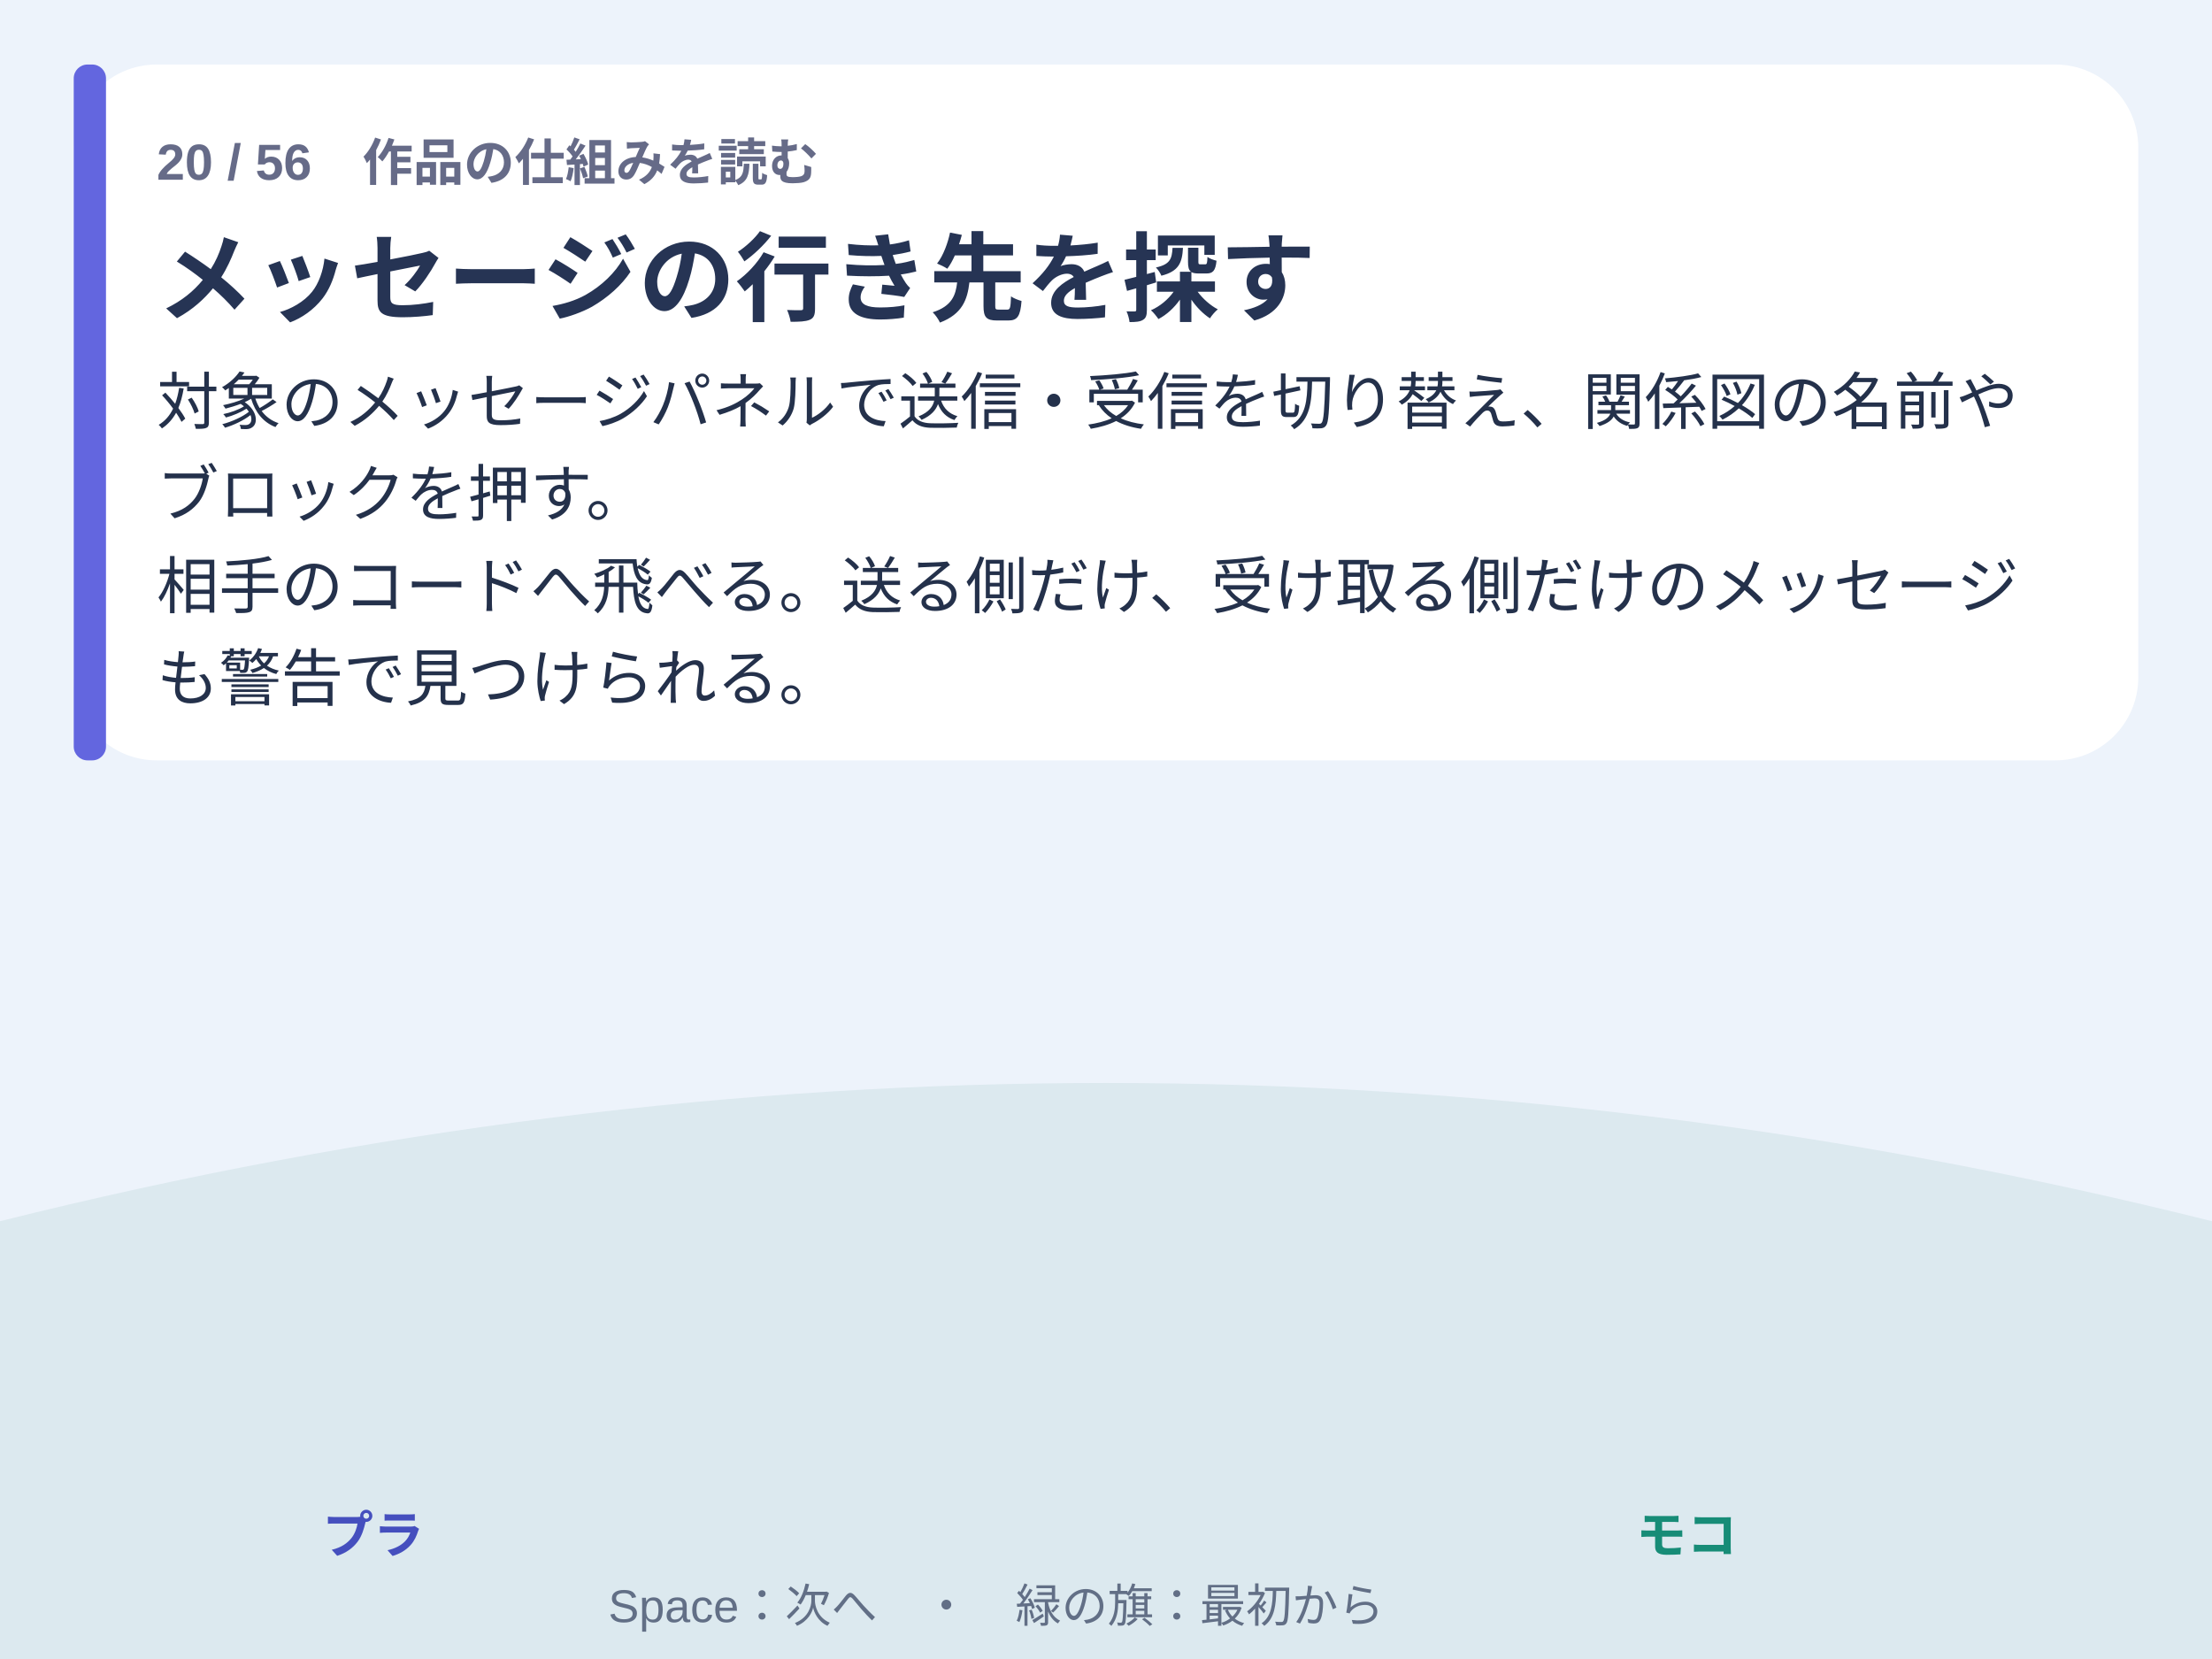
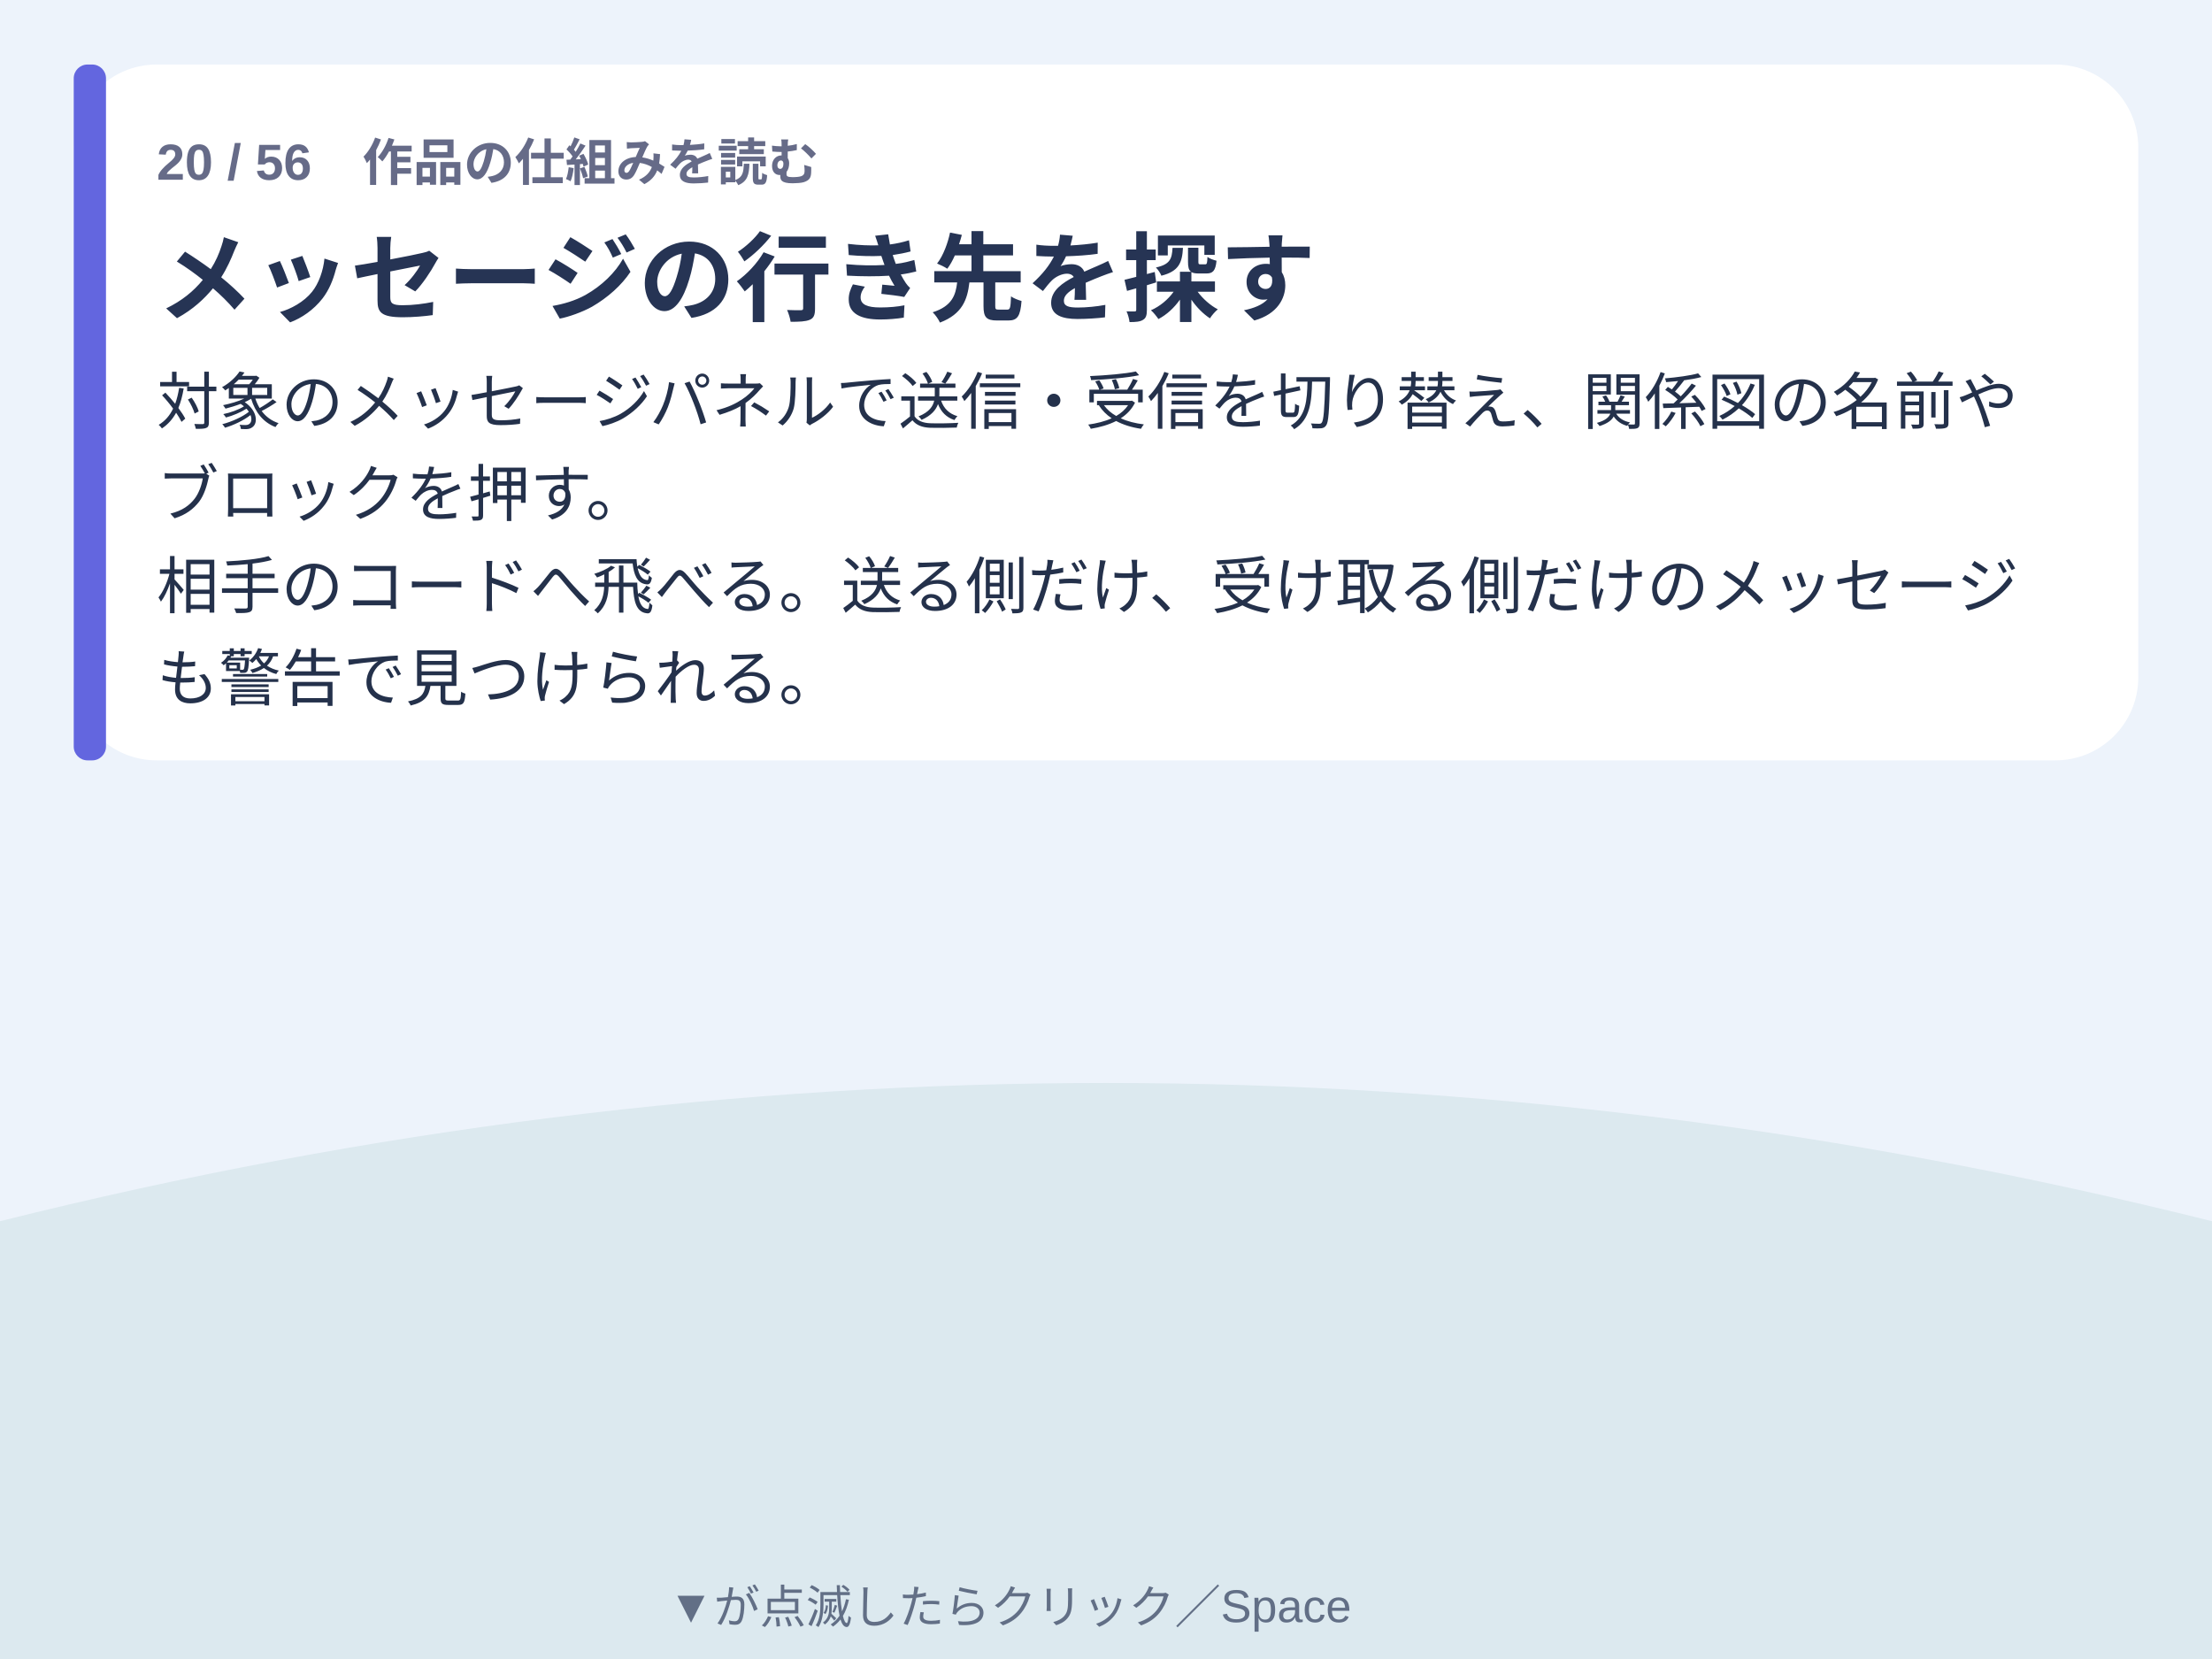
<svg xmlns="http://www.w3.org/2000/svg" width="480" height="360" viewBox="0 0 480 360">
  <g font-family="Noto Sans JP,Hiragino Kaku Gothic ProN,Arial,sans-serif">
    <rect width="480" height="360" fill="#edf3fb" />
    <path d="M0 265 Q240 205 480 265 V360 H0" fill="#dce9ef" />
    <rect x="16" y="14" width="448" height="151" rx="18" fill="white" />
    <rect x="16" y="14" width="7" height="151" rx="3" fill="#6366df" />
    <text x="34" y="39" font-size="11" font-weight="600" fill="#666b88">20 / 56　作品の仕組みを読む</text>
    <text x="34" y="68" font-size="21" font-weight="700" fill="#263454">メッセージの行き先を探す</text>
    <text x="34" y="92" font-size="13.5" font-weight="500" fill="#24314b">対象のメッセージパネルで送信・受信を切り替え、関係図の名前や</text>
    <text x="34" y="112" font-size="13.5" font-weight="500" fill="#24314b">ブロックを押す。</text>
    <text x="34" y="132" font-size="13.5" font-weight="500" fill="#24314b">相手のコードへ飛べる。送る側だけ、受け取る側だけのメッセージ</text>
    <text x="34" y="152" font-size="13.5" font-weight="500" fill="#24314b">も警告で見つけられる。</text>
-     <text x="70" y="337" font-size="11" font-weight="700" fill="#454fbe">プラ</text>
-     <text x="355" y="337" font-size="11" font-weight="700" fill="#178c77">モコ</text>
-     <text x="132" y="352" font-size="10" font-weight="500" fill="#626f86">Space：次へ　・　緑の旗：最初から</text>
+     <text x="145" y="352" font-size="10" font-weight="500" fill="#626f86">▼が点滅したらクリック／Space</text>
  </g>
</svg>
